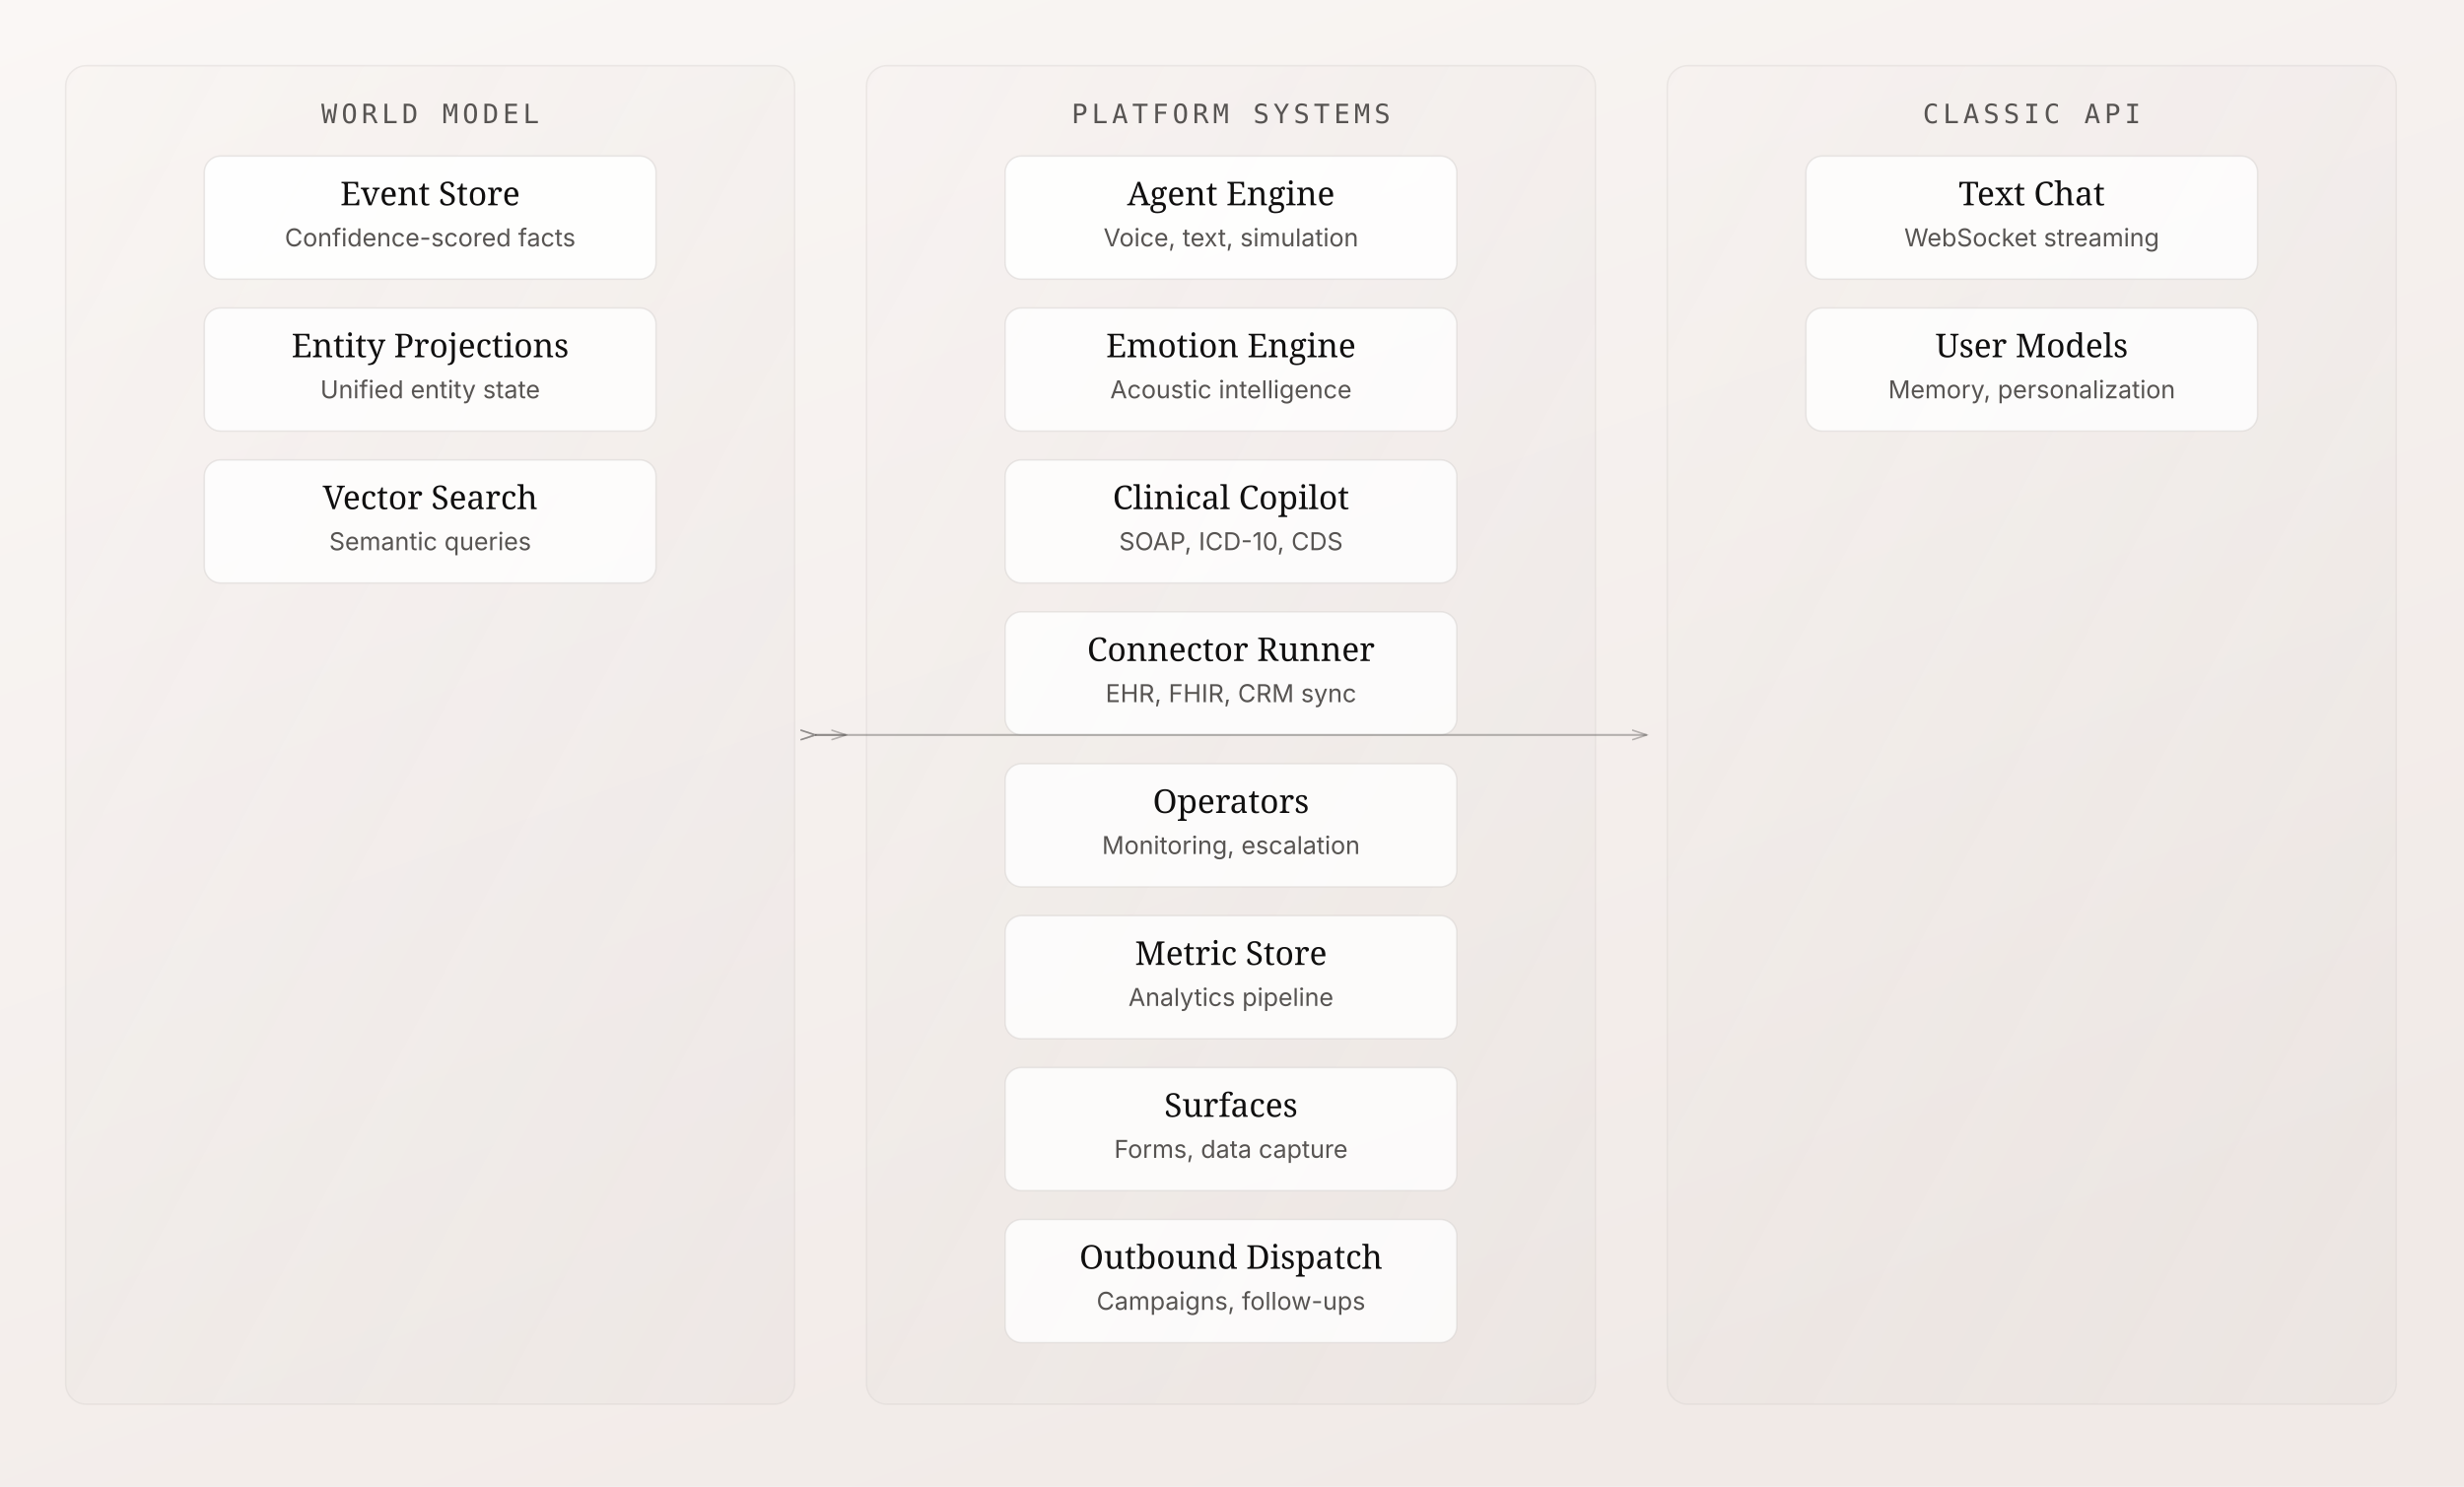
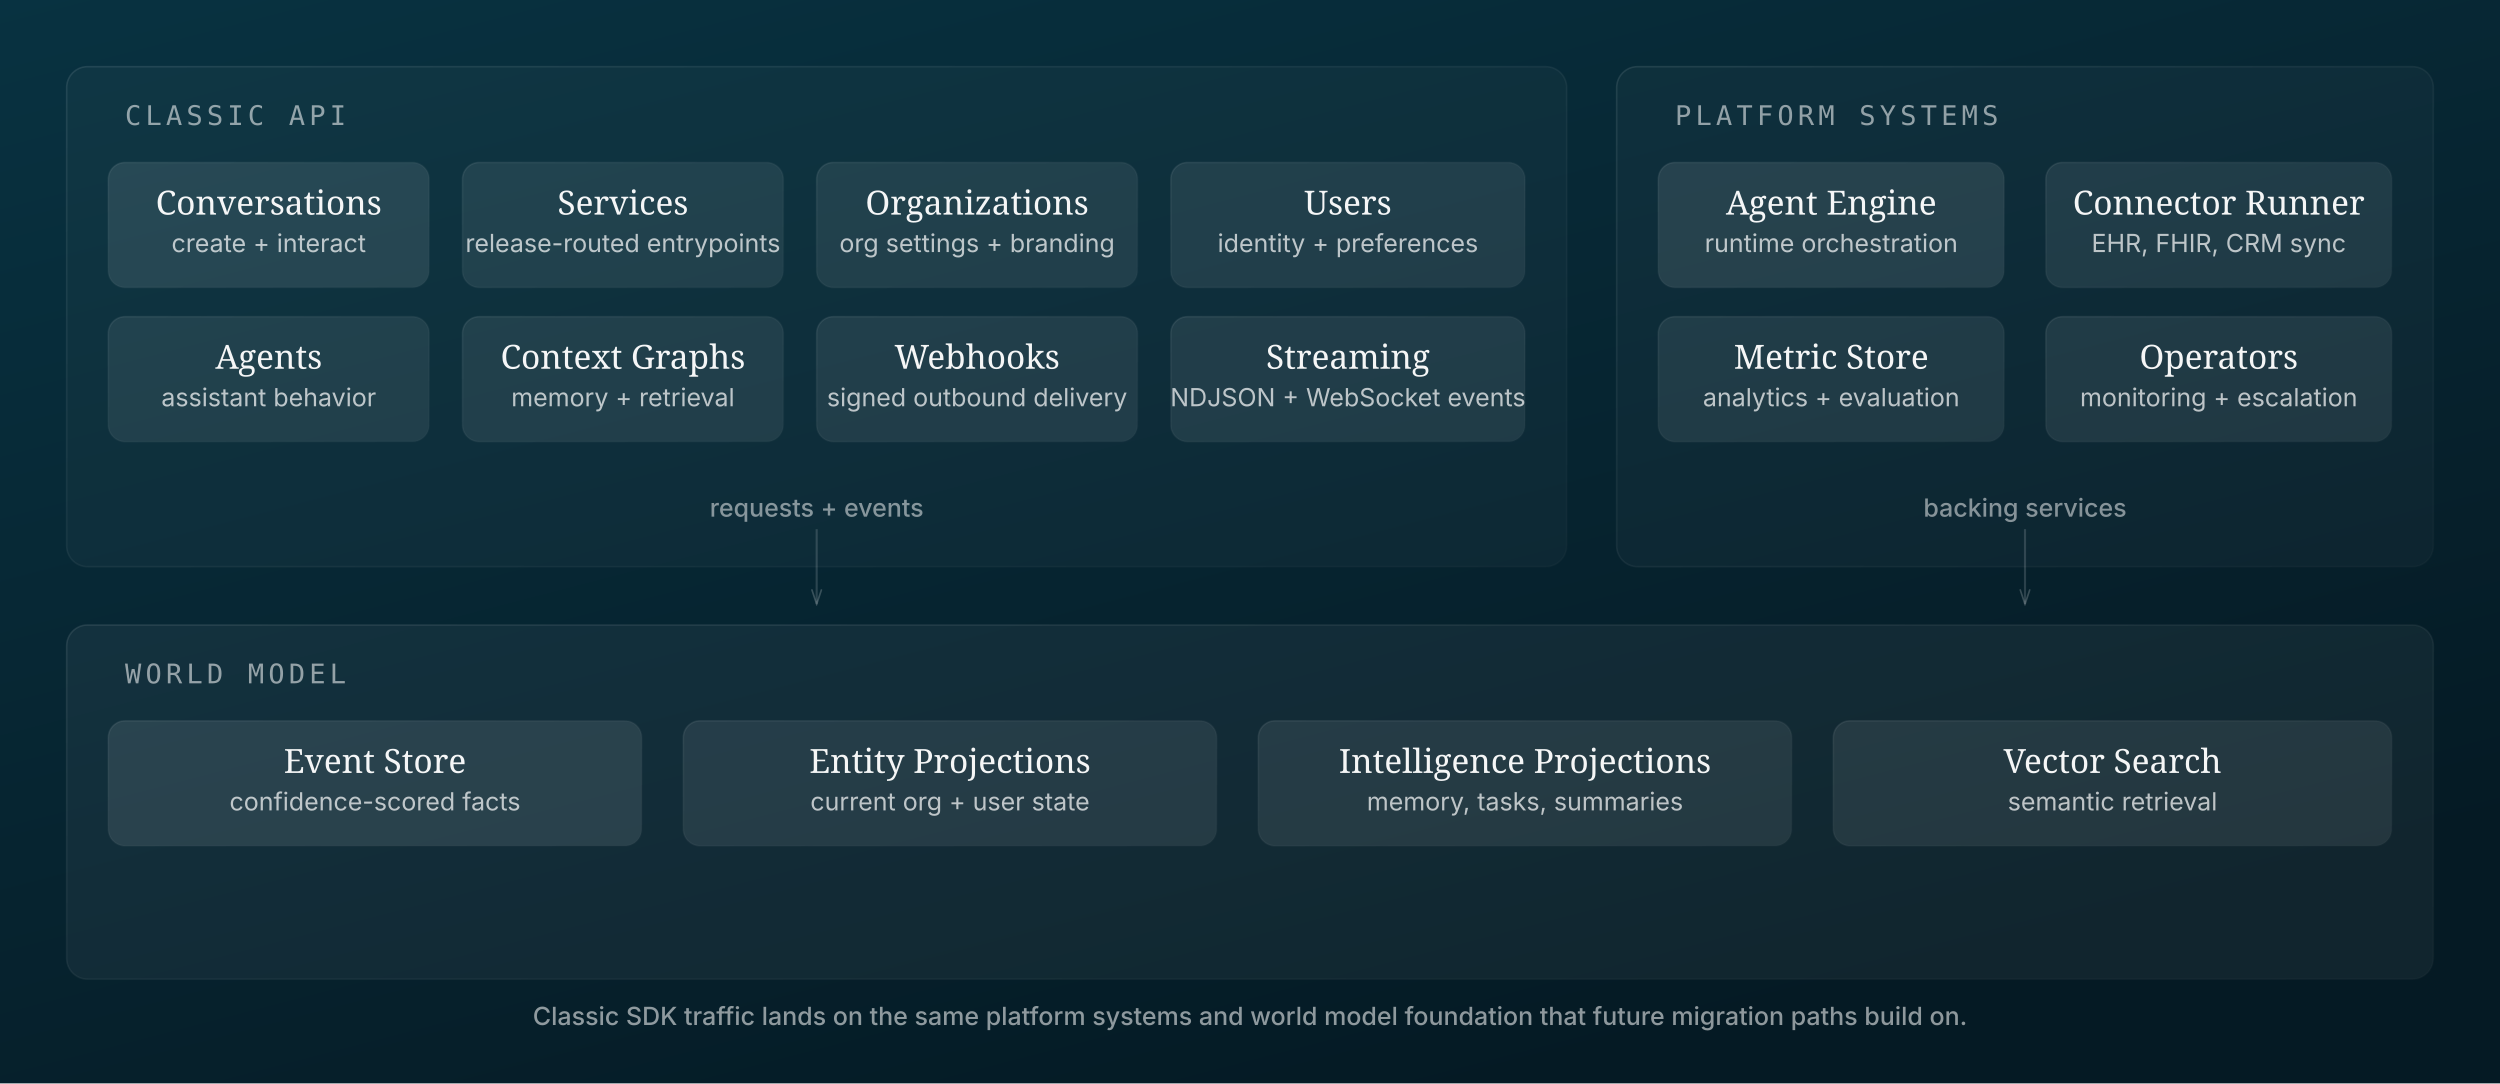
- <svg xmlns="http://www.w3.org/2000/svg" width="1200" height="724" viewBox="0 0 1200 724">
+ <svg xmlns="http://www.w3.org/2000/svg" width="1200" height="520" viewBox="0 0 1200 520">
  <defs>
-     <marker id="arrow" viewBox="0 0 10 7" refX="9" refY="3.5" markerWidth="8" markerHeight="6" orient="auto-start-reverse">
-       <path d="M 0 0.5 L 9 3.5 L 0 6.5" fill="none" stroke="#575452" stroke-width="1" opacity="0.4" />
-     </marker>
-     <marker id="arrowRev" viewBox="0 0 10 7" refX="1" refY="3.5" markerWidth="8" markerHeight="6" orient="auto-start-reverse">
-       <path d="M 10 0.5 L 1 3.5 L 10 6.5" fill="none" stroke="#575452" stroke-width="1" opacity="0.4" />
-     </marker>
-     <linearGradient id="bgGrad" x1="0" y1="0" x2="0.6" y2="1">
-       <stop offset="0%" stop-color="#FAF7F5" />
-       <stop offset="100%" stop-color="#F1EAE7" />
-     </linearGradient>
-     <linearGradient id="containerFill" x1="0" y1="0" x2="0.5" y2="1">
-       <stop offset="0%" stop-color="#F1EAE7" stop-opacity="0.06" />
-       <stop offset="100%" stop-color="#B3AEAC" stop-opacity="0.04" />
-     </linearGradient>
-     <linearGradient id="cardFill" x1="0" y1="0" x2="1" y2="1">
-       <stop offset="0%" stop-color="#F1EAE7" stop-opacity="0.12" />
-       <stop offset="100%" stop-color="#B3AEAC" stop-opacity="0.08" />
+     <linearGradient id="bg" x1="0" y1="0" x2="0.6" y2="1">
+       <stop offset="0%" stop-color="#083241" />
+       <stop offset="100%" stop-color="#051A24" />
    </linearGradient>
    <linearGradient id="strokeGrad" x1="0" y1="0" x2="1" y2="1">
      <stop offset="0%" stop-color="white" stop-opacity="0.1" />
-       <stop offset="100%" stop-color="#999999" stop-opacity="0.04" />
+       <stop offset="100%" stop-color="#999" stop-opacity="0.04" />
    </linearGradient>
    <linearGradient id="strokeGradSubtle" x1="0" y1="0" x2="1" y2="1">
      <stop offset="0%" stop-color="white" stop-opacity="0.08" />
-       <stop offset="100%" stop-color="#999999" stop-opacity="0.03" />
+       <stop offset="100%" stop-color="#999" stop-opacity="0.03" />
    </linearGradient>
+     <marker id="arrow" viewBox="0 0 10 7" refX="9" refY="3.5" markerWidth="8" markerHeight="6" orient="auto-start-reverse">
+       <path d="M 0 0.5 L 9 3.5 L 0 6.5" fill="none" stroke="white" stroke-width="1" opacity="0.2" />
+     </marker>
  </defs>
-   <rect width="1200" height="724" fill="url(#bgGrad)" />
-   <rect x="32" y="32" width="355" height="652" rx="10" fill="url(#cardFill)" stroke="#D7D2D0" stroke-opacity="0.4" stroke-width="0.75" />
-   <text x="209.5" y="60" text-anchor="middle" fill="#575452" font-family="'Diatype Mono', 'SF Mono', 'Fira Code', monospace" font-size="13" font-weight="500" letter-spacing="2">WORLD MODEL</text>
-   <rect x="99.5" y="76" width="220" height="60" rx="8" fill="white" fill-opacity="0.9" stroke="#D7D2D0" stroke-opacity="0.5" stroke-width="0.75" />
-   <text x="209.5" y="100" text-anchor="middle" fill="#100F0F" font-family="'Flecha S', Georgia, serif" font-size="16" font-weight="400">Event Store</text>
-   <text x="209.5" y="120" text-anchor="middle" fill="#575452" font-family="Inter, -apple-system, system-ui, sans-serif" font-size="12">Confidence-scored facts</text>
-   <rect x="99.5" y="150" width="220" height="60" rx="8" fill="white" fill-opacity="0.8" stroke="#D7D2D0" stroke-opacity="0.5" stroke-width="0.75" />
-   <text x="209.5" y="174" text-anchor="middle" fill="#100F0F" font-family="'Flecha S', Georgia, serif" font-size="16" font-weight="400">Entity Projections</text>
-   <text x="209.5" y="194" text-anchor="middle" fill="#575452" font-family="Inter, -apple-system, system-ui, sans-serif" font-size="12">Unified entity state</text>
-   <rect x="99.5" y="224" width="220" height="60" rx="8" fill="white" fill-opacity="0.8" stroke="#D7D2D0" stroke-opacity="0.5" stroke-width="0.75" />
-   <text x="209.5" y="248" text-anchor="middle" fill="#100F0F" font-family="'Flecha S', Georgia, serif" font-size="16" font-weight="400">Vector Search</text>
-   <text x="209.5" y="268" text-anchor="middle" fill="#575452" font-family="Inter, -apple-system, system-ui, sans-serif" font-size="12">Semantic queries</text>
-   <rect x="422" y="32" width="355" height="652" rx="10" fill="url(#cardFill)" stroke="#D7D2D0" stroke-opacity="0.4" stroke-width="0.75" />
-   <text x="599.5" y="60" text-anchor="middle" fill="#575452" font-family="'Diatype Mono', 'SF Mono', 'Fira Code', monospace" font-size="13" font-weight="500" letter-spacing="2">PLATFORM SYSTEMS</text>
-   <rect x="489.5" y="76" width="220" height="60" rx="8" fill="white" fill-opacity="0.9" stroke="#D7D2D0" stroke-opacity="0.5" stroke-width="0.75" />
-   <text x="599.5" y="100" text-anchor="middle" fill="#100F0F" font-family="'Flecha S', Georgia, serif" font-size="16" font-weight="400">Agent Engine</text>
-   <text x="599.5" y="120" text-anchor="middle" fill="#575452" font-family="Inter, -apple-system, system-ui, sans-serif" font-size="12">Voice, text, simulation</text>
-   <rect x="489.5" y="150" width="220" height="60" rx="8" fill="white" fill-opacity="0.8" stroke="#D7D2D0" stroke-opacity="0.5" stroke-width="0.75" />
-   <text x="599.5" y="174" text-anchor="middle" fill="#100F0F" font-family="'Flecha S', Georgia, serif" font-size="16" font-weight="400">Emotion Engine</text>
-   <text x="599.5" y="194" text-anchor="middle" fill="#575452" font-family="Inter, -apple-system, system-ui, sans-serif" font-size="12">Acoustic intelligence</text>
-   <rect x="489.5" y="224" width="220" height="60" rx="8" fill="white" fill-opacity="0.8" stroke="#D7D2D0" stroke-opacity="0.5" stroke-width="0.75" />
-   <text x="599.5" y="248" text-anchor="middle" fill="#100F0F" font-family="'Flecha S', Georgia, serif" font-size="16" font-weight="400">Clinical Copilot</text>
-   <text x="599.5" y="268" text-anchor="middle" fill="#575452" font-family="Inter, -apple-system, system-ui, sans-serif" font-size="12">SOAP, ICD-10, CDS</text>
-   <rect x="489.5" y="298" width="220" height="60" rx="8" fill="white" fill-opacity="0.8" stroke="#D7D2D0" stroke-opacity="0.5" stroke-width="0.75" />
-   <text x="599.5" y="322" text-anchor="middle" fill="#100F0F" font-family="'Flecha S', Georgia, serif" font-size="16" font-weight="400">Connector Runner</text>
-   <text x="599.5" y="342" text-anchor="middle" fill="#575452" font-family="Inter, -apple-system, system-ui, sans-serif" font-size="12">EHR, FHIR, CRM sync</text>
-   <rect x="489.5" y="372" width="220" height="60" rx="8" fill="white" fill-opacity="0.8" stroke="#D7D2D0" stroke-opacity="0.5" stroke-width="0.75" />
-   <text x="599.5" y="396" text-anchor="middle" fill="#100F0F" font-family="'Flecha S', Georgia, serif" font-size="16" font-weight="400">Operators</text>
-   <text x="599.5" y="416" text-anchor="middle" fill="#575452" font-family="Inter, -apple-system, system-ui, sans-serif" font-size="12">Monitoring, escalation</text>
-   <rect x="489.5" y="446" width="220" height="60" rx="8" fill="white" fill-opacity="0.8" stroke="#D7D2D0" stroke-opacity="0.5" stroke-width="0.75" />
-   <text x="599.5" y="470" text-anchor="middle" fill="#100F0F" font-family="'Flecha S', Georgia, serif" font-size="16" font-weight="400">Metric Store</text>
-   <text x="599.5" y="490" text-anchor="middle" fill="#575452" font-family="Inter, -apple-system, system-ui, sans-serif" font-size="12">Analytics pipeline</text>
-   <rect x="489.5" y="520" width="220" height="60" rx="8" fill="white" fill-opacity="0.8" stroke="#D7D2D0" stroke-opacity="0.5" stroke-width="0.75" />
-   <text x="599.5" y="544" text-anchor="middle" fill="#100F0F" font-family="'Flecha S', Georgia, serif" font-size="16" font-weight="400">Surfaces</text>
-   <text x="599.5" y="564" text-anchor="middle" fill="#575452" font-family="Inter, -apple-system, system-ui, sans-serif" font-size="12">Forms, data capture</text>
-   <rect x="489.5" y="594" width="220" height="60" rx="8" fill="white" fill-opacity="0.8" stroke="#D7D2D0" stroke-opacity="0.5" stroke-width="0.75" />
-   <text x="599.5" y="618" text-anchor="middle" fill="#100F0F" font-family="'Flecha S', Georgia, serif" font-size="16" font-weight="400">Outbound Dispatch</text>
-   <text x="599.5" y="638" text-anchor="middle" fill="#575452" font-family="Inter, -apple-system, system-ui, sans-serif" font-size="12">Campaigns, follow-ups</text>
-   <rect x="812" y="32" width="355" height="652" rx="10" fill="url(#cardFill)" stroke="#D7D2D0" stroke-opacity="0.4" stroke-width="0.75" />
-   <text x="989.5" y="60" text-anchor="middle" fill="#575452" font-family="'Diatype Mono', 'SF Mono', 'Fira Code', monospace" font-size="13" font-weight="500" letter-spacing="2">CLASSIC API</text>
-   <rect x="879.5" y="76" width="220" height="60" rx="8" fill="white" fill-opacity="0.8" stroke="#D7D2D0" stroke-opacity="0.5" stroke-width="0.75" />
-   <text x="989.5" y="100" text-anchor="middle" fill="#100F0F" font-family="'Flecha S', Georgia, serif" font-size="16" font-weight="400">Text Chat</text>
-   <text x="989.5" y="120" text-anchor="middle" fill="#575452" font-family="Inter, -apple-system, system-ui, sans-serif" font-size="12">WebSocket streaming</text>
-   <rect x="879.5" y="150" width="220" height="60" rx="8" fill="white" fill-opacity="0.8" stroke="#D7D2D0" stroke-opacity="0.5" stroke-width="0.75" />
-   <text x="989.5" y="174" text-anchor="middle" fill="#100F0F" font-family="'Flecha S', Georgia, serif" font-size="16" font-weight="400">User Models</text>
-   <text x="989.5" y="194" text-anchor="middle" fill="#575452" font-family="Inter, -apple-system, system-ui, sans-serif" font-size="12">Memory, personalization</text>
-   <line x1="397" y1="358" x2="412" y2="358" stroke="#575452" stroke-width="1" stroke-opacity="0.4" marker-end="url(#arrow)" marker-start="url(#arrowRev)" />
-   <line x1="397" y1="358" x2="802" y2="358" stroke="#575452" stroke-width="1" stroke-opacity="0.4" marker-end="url(#arrow)" marker-start="url(#arrowRev)" />
+   <rect width="1200" height="520" fill="url(#bg)" />
+   <rect x="32" y="32" width="720" height="240" rx="10" fill="white" fill-opacity="0.03" stroke="url(#strokeGrad)" stroke-width="0.75" />
+   <text x="60" y="60" font-family="'Diatype Mono', 'SF Mono', monospace" font-size="13" font-weight="500" fill="white" fill-opacity="0.55" letter-spacing="2">CLASSIC API</text>
+   <rect x="52" y="78" width="154" height="60" rx="8" fill="white" fill-opacity="0.1" stroke="url(#strokeGradSubtle)" stroke-width="0.75" />
+   <text x="129" y="103" text-anchor="middle" font-family="'Flecha S', Georgia, serif" font-size="16" fill="white" fill-opacity="0.95">Conversations</text>
+   <text x="129" y="121" text-anchor="middle" font-family="Inter, sans-serif" font-size="12" fill="white" fill-opacity="0.7">create + interact</text>
+   <rect x="222" y="78" width="154" height="60" rx="8" fill="white" fill-opacity="0.08" stroke="url(#strokeGradSubtle)" stroke-width="0.75" />
+   <text x="299" y="103" text-anchor="middle" font-family="'Flecha S', Georgia, serif" font-size="16" fill="white" fill-opacity="0.95">Services</text>
+   <text x="299" y="121" text-anchor="middle" font-family="Inter, sans-serif" font-size="12" fill="white" fill-opacity="0.7">release-routed entrypoints</text>
+   <rect x="392" y="78" width="154" height="60" rx="8" fill="white" fill-opacity="0.08" stroke="url(#strokeGradSubtle)" stroke-width="0.75" />
+   <text x="469" y="103" text-anchor="middle" font-family="'Flecha S', Georgia, serif" font-size="16" fill="white" fill-opacity="0.95">Organizations</text>
+   <text x="469" y="121" text-anchor="middle" font-family="Inter, sans-serif" font-size="12" fill="white" fill-opacity="0.7">org settings + branding</text>
+   <rect x="562" y="78" width="170" height="60" rx="8" fill="white" fill-opacity="0.08" stroke="url(#strokeGradSubtle)" stroke-width="0.75" />
+   <text x="647" y="103" text-anchor="middle" font-family="'Flecha S', Georgia, serif" font-size="16" fill="white" fill-opacity="0.95">Users</text>
+   <text x="647" y="121" text-anchor="middle" font-family="Inter, sans-serif" font-size="12" fill="white" fill-opacity="0.7">identity + preferences</text>
+   <rect x="52" y="152" width="154" height="60" rx="8" fill="white" fill-opacity="0.08" stroke="url(#strokeGradSubtle)" stroke-width="0.75" />
+   <text x="129" y="177" text-anchor="middle" font-family="'Flecha S', Georgia, serif" font-size="16" fill="white" fill-opacity="0.95">Agents</text>
+   <text x="129" y="195" text-anchor="middle" font-family="Inter, sans-serif" font-size="12" fill="white" fill-opacity="0.7">assistant behavior</text>
+   <rect x="222" y="152" width="154" height="60" rx="8" fill="white" fill-opacity="0.08" stroke="url(#strokeGradSubtle)" stroke-width="0.75" />
+   <text x="299" y="177" text-anchor="middle" font-family="'Flecha S', Georgia, serif" font-size="16" fill="white" fill-opacity="0.95">Context Graphs</text>
+   <text x="299" y="195" text-anchor="middle" font-family="Inter, sans-serif" font-size="12" fill="white" fill-opacity="0.7">memory + retrieval</text>
+   <rect x="392" y="152" width="154" height="60" rx="8" fill="white" fill-opacity="0.08" stroke="url(#strokeGradSubtle)" stroke-width="0.75" />
+   <text x="469" y="177" text-anchor="middle" font-family="'Flecha S', Georgia, serif" font-size="16" fill="white" fill-opacity="0.95">Webhooks</text>
+   <text x="469" y="195" text-anchor="middle" font-family="Inter, sans-serif" font-size="12" fill="white" fill-opacity="0.7">signed outbound delivery</text>
+   <rect x="562" y="152" width="170" height="60" rx="8" fill="white" fill-opacity="0.08" stroke="url(#strokeGradSubtle)" stroke-width="0.75" />
+   <text x="647" y="177" text-anchor="middle" font-family="'Flecha S', Georgia, serif" font-size="16" fill="white" fill-opacity="0.95">Streaming</text>
+   <text x="647" y="195" text-anchor="middle" font-family="Inter, sans-serif" font-size="12" fill="white" fill-opacity="0.7">NDJSON + WebSocket events</text>
+   <text x="392" y="248" text-anchor="middle" font-family="Inter, sans-serif" font-size="12" font-weight="500" fill="white" fill-opacity="0.5">requests + events</text>
+   <line x1="392" y1="254" x2="392" y2="290" stroke="white" stroke-width="1" stroke-opacity="0.15" marker-end="url(#arrow)" />
+   <rect x="776" y="32" width="392" height="240" rx="10" fill="white" fill-opacity="0.03" stroke="url(#strokeGrad)" stroke-width="0.75" />
+   <text x="804" y="60" font-family="'Diatype Mono', 'SF Mono', monospace" font-size="13" font-weight="500" fill="white" fill-opacity="0.55" letter-spacing="2">PLATFORM SYSTEMS</text>
+   <rect x="796" y="78" width="166" height="60" rx="8" fill="white" fill-opacity="0.1" stroke="url(#strokeGradSubtle)" stroke-width="0.75" />
+   <text x="879" y="103" text-anchor="middle" font-family="'Flecha S', Georgia, serif" font-size="16" fill="white" fill-opacity="0.95">Agent Engine</text>
+   <text x="879" y="121" text-anchor="middle" font-family="Inter, sans-serif" font-size="12" fill="white" fill-opacity="0.7">runtime orchestration</text>
+   <rect x="982" y="78" width="166" height="60" rx="8" fill="white" fill-opacity="0.08" stroke="url(#strokeGradSubtle)" stroke-width="0.75" />
+   <text x="1065" y="103" text-anchor="middle" font-family="'Flecha S', Georgia, serif" font-size="16" fill="white" fill-opacity="0.95">Connector Runner</text>
+   <text x="1065" y="121" text-anchor="middle" font-family="Inter, sans-serif" font-size="12" fill="white" fill-opacity="0.7">EHR, FHIR, CRM sync</text>
+   <rect x="796" y="152" width="166" height="60" rx="8" fill="white" fill-opacity="0.08" stroke="url(#strokeGradSubtle)" stroke-width="0.75" />
+   <text x="879" y="177" text-anchor="middle" font-family="'Flecha S', Georgia, serif" font-size="16" fill="white" fill-opacity="0.95">Metric Store</text>
+   <text x="879" y="195" text-anchor="middle" font-family="Inter, sans-serif" font-size="12" fill="white" fill-opacity="0.7">analytics + evaluation</text>
+   <rect x="982" y="152" width="166" height="60" rx="8" fill="white" fill-opacity="0.08" stroke="url(#strokeGradSubtle)" stroke-width="0.75" />
+   <text x="1065" y="177" text-anchor="middle" font-family="'Flecha S', Georgia, serif" font-size="16" fill="white" fill-opacity="0.95">Operators</text>
+   <text x="1065" y="195" text-anchor="middle" font-family="Inter, sans-serif" font-size="12" fill="white" fill-opacity="0.7">monitoring + escalation</text>
+   <text x="972" y="248" text-anchor="middle" font-family="Inter, sans-serif" font-size="12" font-weight="500" fill="white" fill-opacity="0.5">backing services</text>
+   <line x1="972" y1="254" x2="972" y2="290" stroke="white" stroke-width="1" stroke-opacity="0.15" marker-end="url(#arrow)" />
+   <rect x="32" y="300" width="1136" height="170" rx="10" fill="white" fill-opacity="0.05" stroke="url(#strokeGrad)" stroke-width="0.75" />
+   <text x="60" y="328" font-family="'Diatype Mono', 'SF Mono', monospace" font-size="13" font-weight="500" fill="white" fill-opacity="0.55" letter-spacing="2">WORLD MODEL</text>
+   <rect x="52" y="346" width="256" height="60" rx="8" fill="white" fill-opacity="0.1" stroke="url(#strokeGradSubtle)" stroke-width="0.75" />
+   <text x="180" y="371" text-anchor="middle" font-family="'Flecha S', Georgia, serif" font-size="16" fill="white" fill-opacity="0.95">Event Store</text>
+   <text x="180" y="389" text-anchor="middle" font-family="Inter, sans-serif" font-size="12" fill="white" fill-opacity="0.7">confidence-scored facts</text>
+   <rect x="328" y="346" width="256" height="60" rx="8" fill="white" fill-opacity="0.08" stroke="url(#strokeGradSubtle)" stroke-width="0.75" />
+   <text x="456" y="371" text-anchor="middle" font-family="'Flecha S', Georgia, serif" font-size="16" fill="white" fill-opacity="0.95">Entity Projections</text>
+   <text x="456" y="389" text-anchor="middle" font-family="Inter, sans-serif" font-size="12" fill="white" fill-opacity="0.7">current org + user state</text>
+   <rect x="604" y="346" width="256" height="60" rx="8" fill="white" fill-opacity="0.08" stroke="url(#strokeGradSubtle)" stroke-width="0.75" />
+   <text x="732" y="371" text-anchor="middle" font-family="'Flecha S', Georgia, serif" font-size="16" fill="white" fill-opacity="0.95">Intelligence Projections</text>
+   <text x="732" y="389" text-anchor="middle" font-family="Inter, sans-serif" font-size="12" fill="white" fill-opacity="0.7">memory, tasks, summaries</text>
+   <rect x="880" y="346" width="268" height="60" rx="8" fill="white" fill-opacity="0.08" stroke="url(#strokeGradSubtle)" stroke-width="0.75" />
+   <text x="1014" y="371" text-anchor="middle" font-family="'Flecha S', Georgia, serif" font-size="16" fill="white" fill-opacity="0.95">Vector Search</text>
+   <text x="1014" y="389" text-anchor="middle" font-family="Inter, sans-serif" font-size="12" fill="white" fill-opacity="0.7">semantic retrieval</text>
+   <text x="600" y="492" text-anchor="middle" font-family="Inter, sans-serif" font-size="12" font-weight="500" fill="white" fill-opacity="0.55">Classic SDK traffic lands on the same platform systems and world model foundation that future migration paths build on.</text>
</svg>
